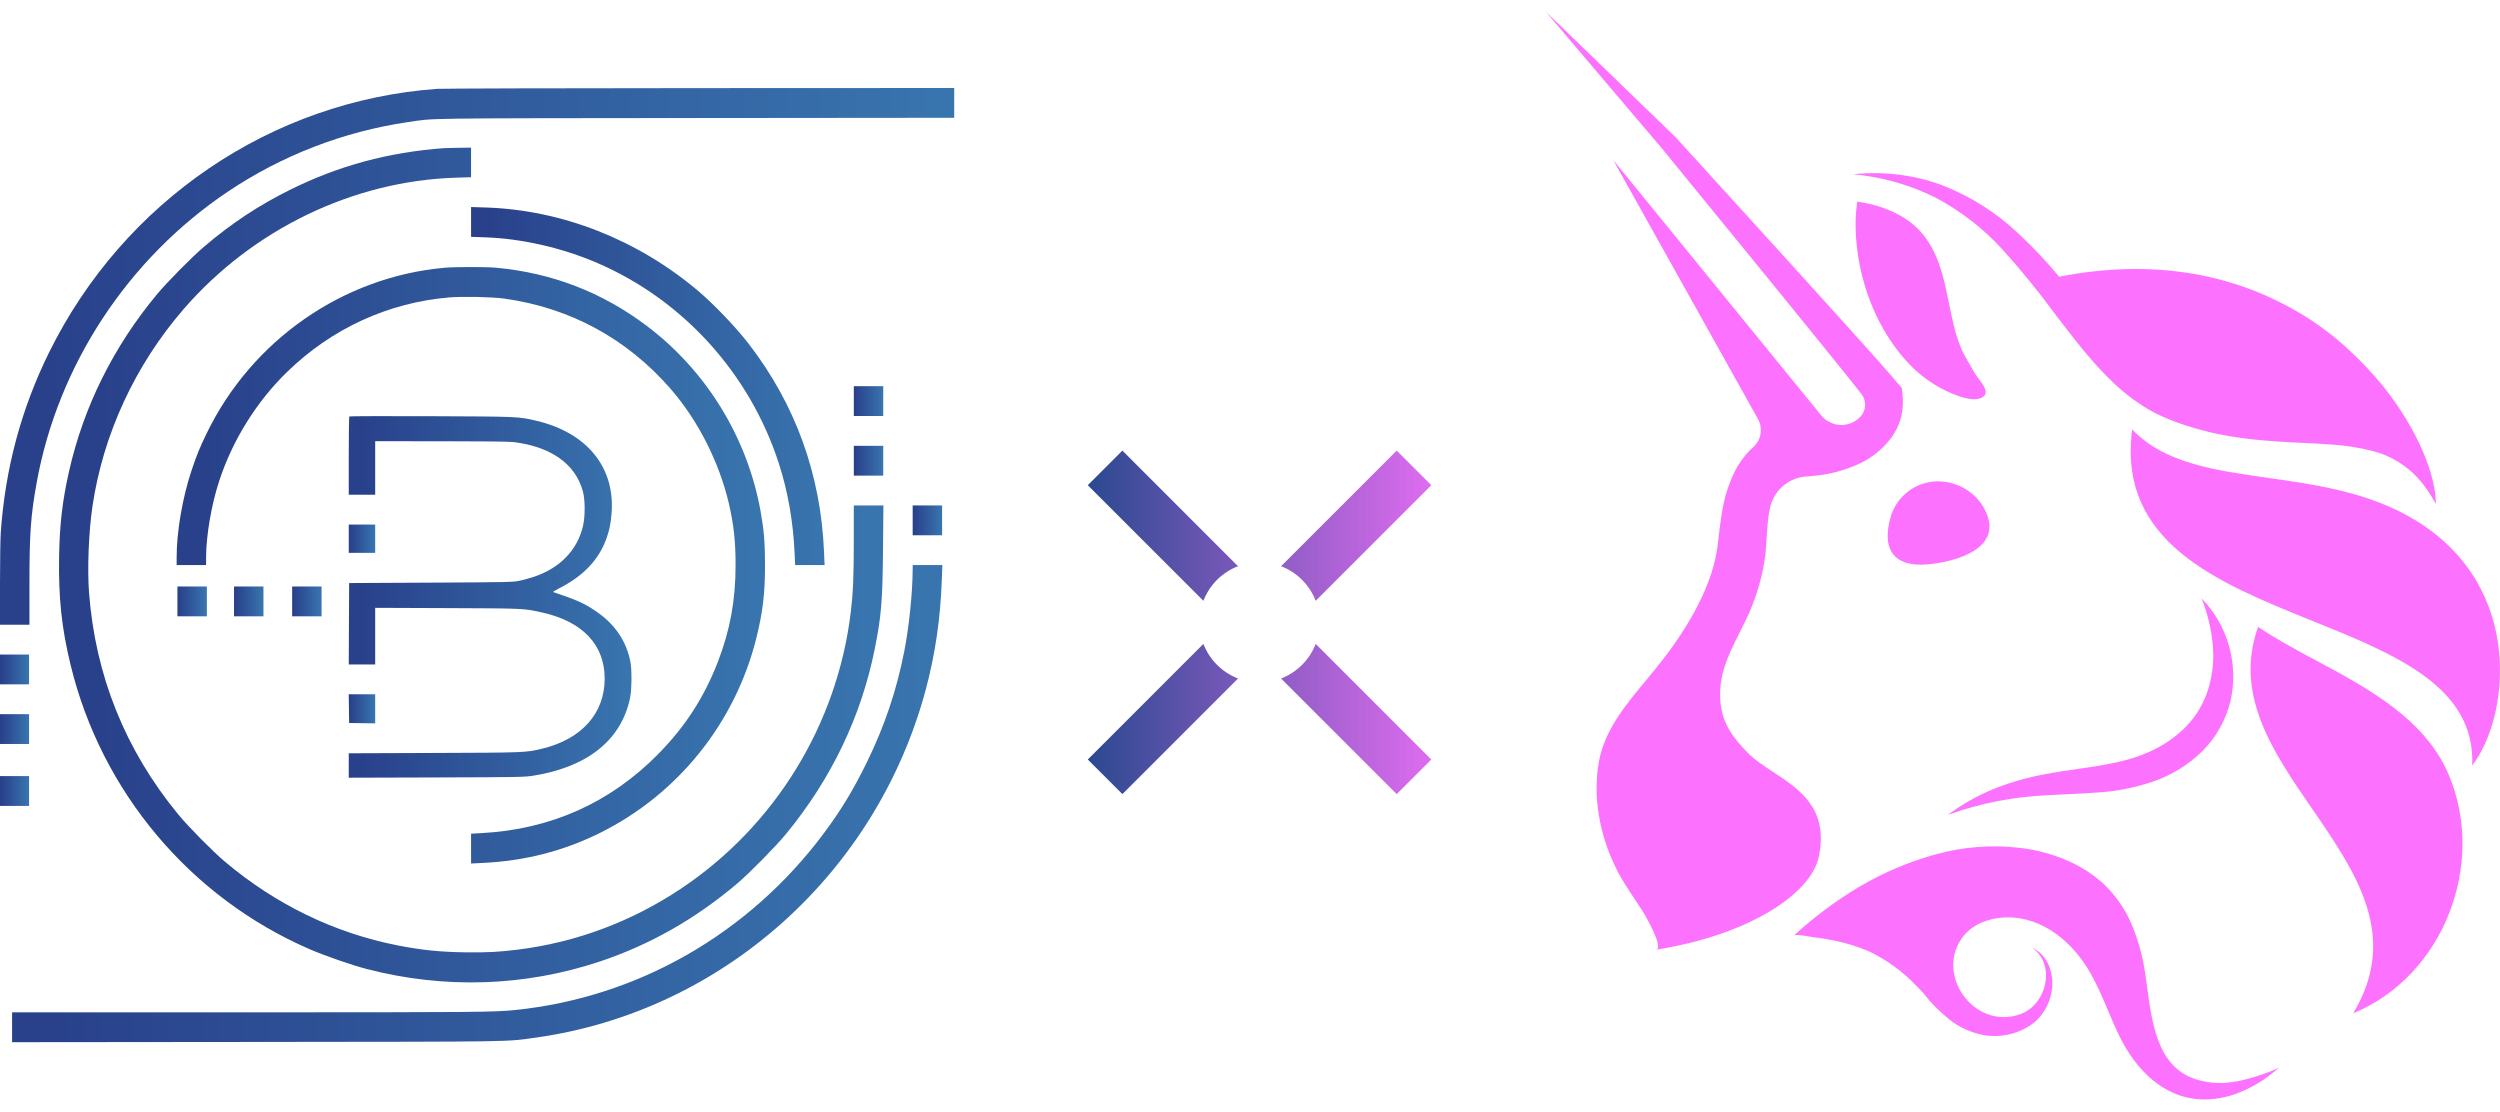
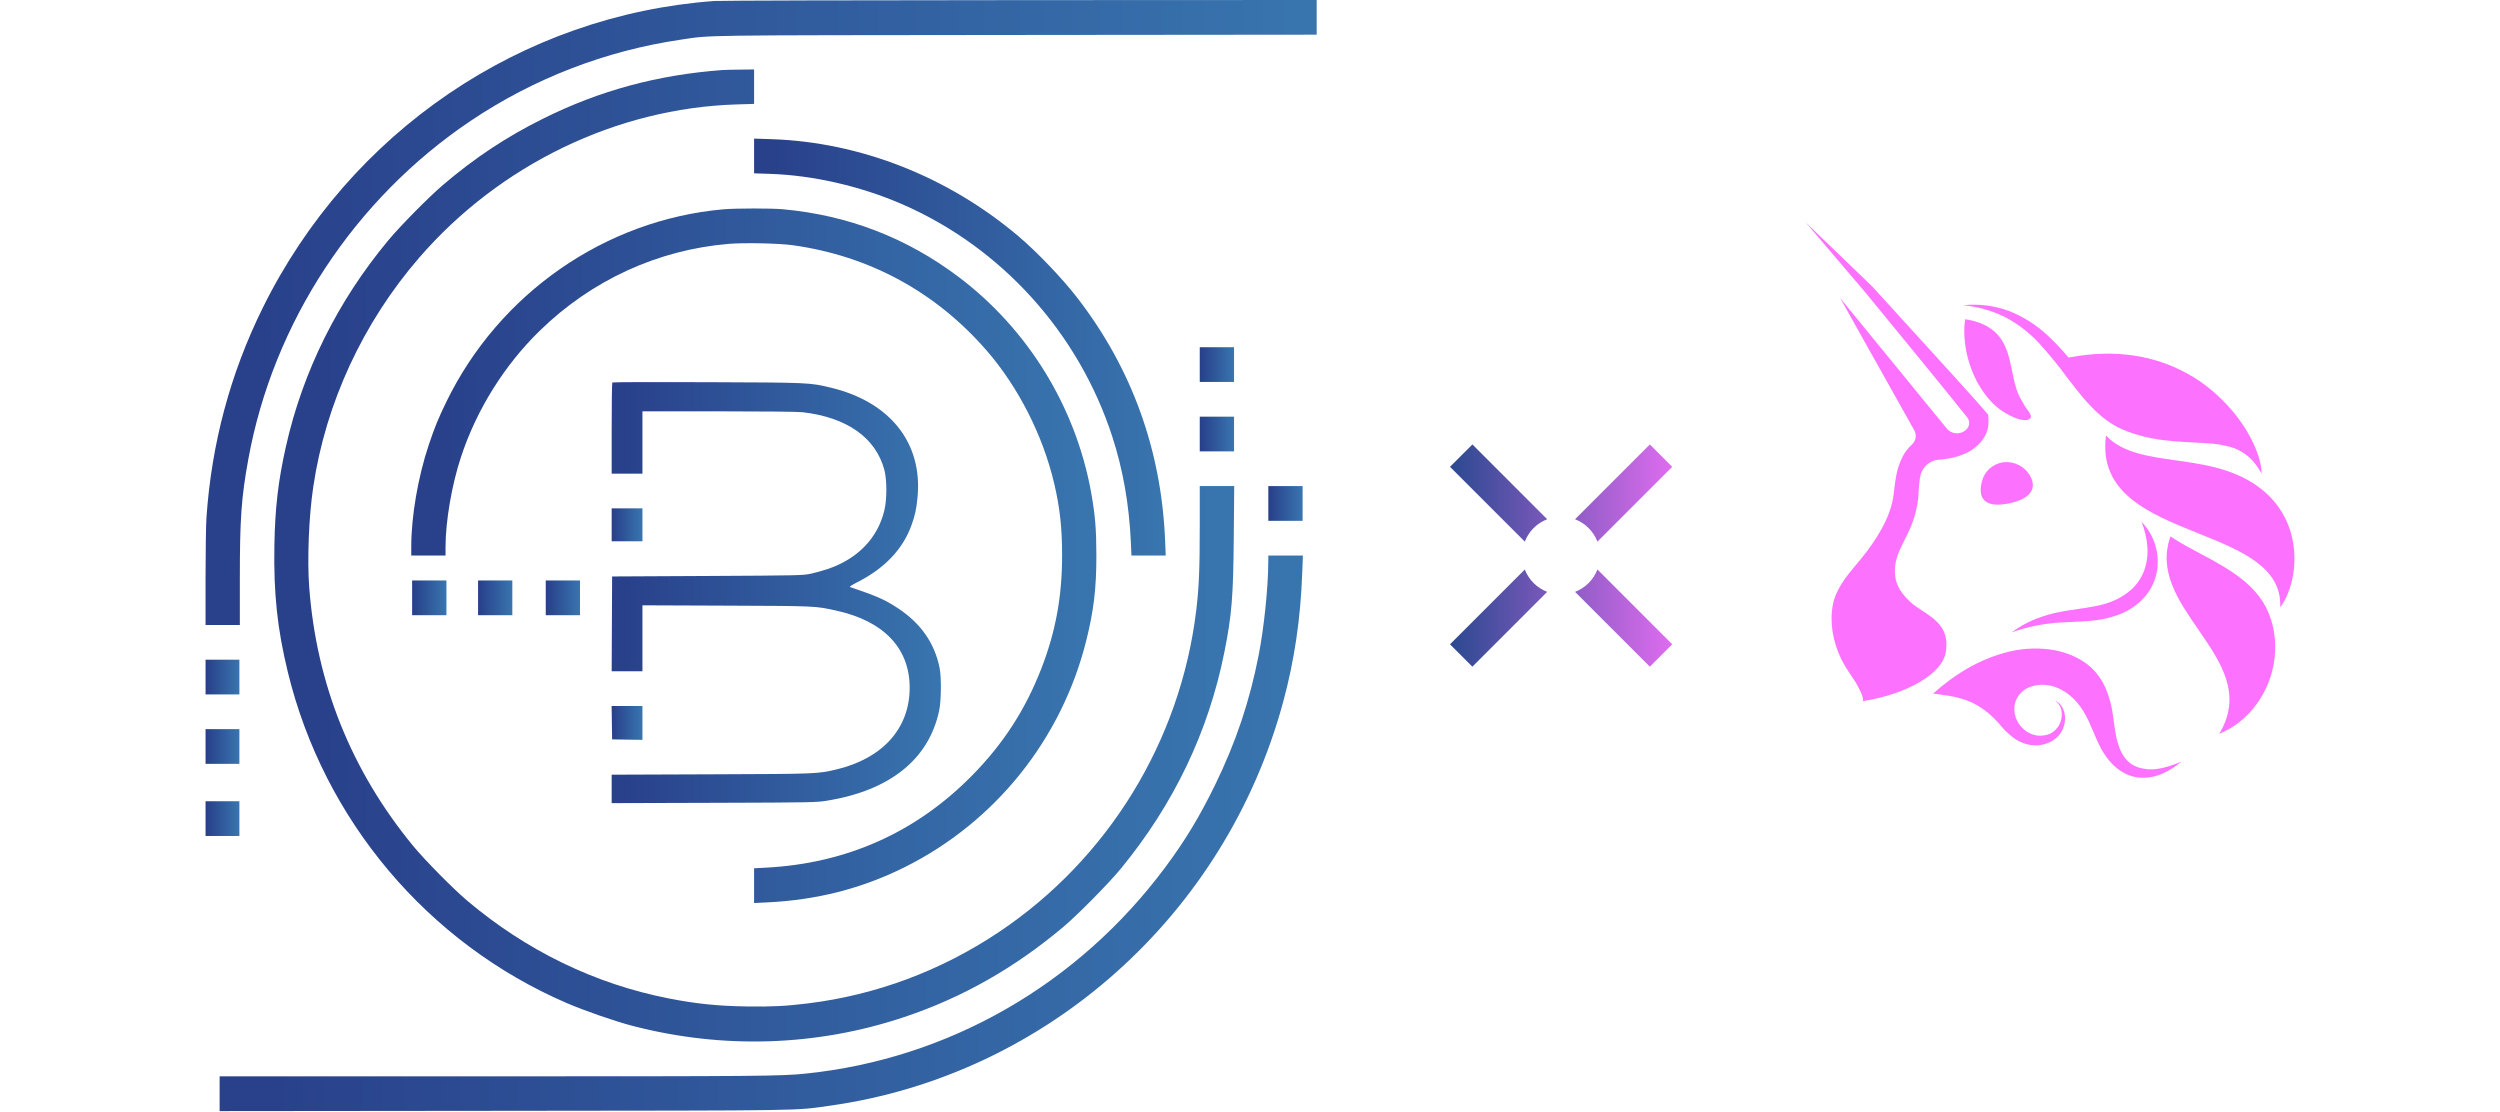
- <svg xmlns="http://www.w3.org/2000/svg" width="90" height="40" viewBox="0 0 131 57" fill="none">
-   <path fill-rule="evenodd" clip-rule="evenodd" d="M99.621 21.24C99.513 21.651 99.325 22.037 99.068 22.376C98.589 22.994 97.956 23.476 97.231 23.774C96.579 24.053 95.888 24.234 95.182 24.31C95.037 24.328 94.886 24.34 94.741 24.351L94.717 24.352C94.27 24.369 93.84 24.528 93.49 24.806C93.14 25.083 92.889 25.465 92.773 25.895C92.72 26.109 92.68 26.326 92.655 26.545C92.614 26.875 92.593 27.213 92.571 27.578C92.554 27.84 92.537 28.117 92.511 28.415C92.359 29.629 92.006 30.81 91.467 31.909C91.356 32.14 91.244 32.364 91.133 32.584C90.542 33.763 90.007 34.829 90.16 36.255C90.28 37.355 90.846 38.091 91.599 38.851C91.956 39.214 92.429 39.525 92.921 39.847C94.297 40.749 95.814 41.744 95.314 44.25C94.905 46.28 91.521 48.411 86.765 49.155C87.226 49.085 86.21 47.36 86.097 47.169L86.09 47.157C85.959 46.953 85.825 46.752 85.691 46.551C85.304 45.971 84.918 45.393 84.617 44.753C83.823 43.081 83.454 41.147 83.78 39.315C84.075 37.657 85.177 36.333 86.237 35.058C86.41 34.85 86.582 34.644 86.749 34.437C88.168 32.684 89.656 30.388 89.986 28.113C90.014 27.915 90.038 27.699 90.065 27.473C90.111 27.067 90.162 26.625 90.242 26.184C90.36 25.424 90.6 24.687 90.951 24.002C91.191 23.552 91.507 23.147 91.885 22.804C92.082 22.622 92.213 22.379 92.255 22.115C92.297 21.851 92.249 21.58 92.118 21.346L84.536 7.779L95.426 21.15C95.55 21.305 95.707 21.431 95.885 21.518C96.064 21.606 96.26 21.654 96.459 21.658C96.658 21.663 96.855 21.623 97.037 21.543C97.219 21.463 97.381 21.343 97.512 21.194C97.65 21.034 97.728 20.831 97.733 20.621C97.739 20.41 97.671 20.204 97.541 20.037C97.034 19.393 96.507 18.741 95.983 18.091C95.771 17.828 95.559 17.566 95.349 17.305L92.608 13.931L87.108 7.193L81 0L87.813 6.59L93.668 13.03L96.589 16.258C96.858 16.558 97.126 16.856 97.394 17.154C98.095 17.932 98.796 18.71 99.496 19.536L99.655 19.729L99.69 20.027C99.737 20.433 99.714 20.843 99.621 21.24ZM127.629 25.775L127.641 25.792C127.639 24.354 126.743 21.98 124.931 19.697L124.888 19.641C124.33 18.955 123.722 18.31 123.068 17.713C122.946 17.595 122.815 17.479 122.681 17.364C121.844 16.637 120.928 16.005 119.952 15.478L119.882 15.443C116.814 13.781 112.821 12.925 107.898 13.889C107.237 13.09 106.525 12.335 105.766 11.627C104.605 10.526 103.237 9.662 101.741 9.084C100.258 8.544 98.671 8.351 97.101 8.521C98.614 8.656 100.088 9.075 101.444 9.755C102.755 10.453 103.935 11.37 104.933 12.466C105.945 13.585 106.896 14.756 107.782 15.975L108.005 16.263C108.872 17.387 109.754 18.531 110.854 19.549C111.46 20.115 112.135 20.603 112.864 21C113.058 21.099 113.254 21.191 113.446 21.272C113.637 21.353 113.818 21.428 114.011 21.498C114.386 21.642 114.773 21.762 115.161 21.872C116.711 22.312 118.299 22.47 119.849 22.555C120.065 22.566 120.28 22.576 120.495 22.587C121.048 22.614 121.598 22.641 122.138 22.68C122.879 22.724 123.614 22.838 124.332 23.023C125.412 23.303 126.362 23.943 127.024 24.835C127.25 25.133 127.452 25.447 127.629 25.775ZM123.09 17.715C123.012 17.643 122.933 17.573 122.854 17.502C122.803 17.456 122.753 17.411 122.703 17.366C122.741 17.401 122.78 17.436 122.819 17.472C122.91 17.556 123.001 17.639 123.09 17.715ZM121.152 31.916C116.166 29.903 110.95 27.797 111.727 21.887C113.392 23.656 116.005 24.027 118.847 24.43C121.426 24.796 124.192 25.189 126.61 26.675C132.316 30.181 131.483 36.991 129.545 39.498C129.719 35.374 125.524 33.68 121.152 31.916ZM101.064 28.958C102.38 28.832 105.185 28.152 103.931 25.955C103.661 25.509 103.27 25.147 102.803 24.911C102.335 24.675 101.811 24.575 101.289 24.623C100.759 24.68 100.26 24.897 99.859 25.245C99.458 25.594 99.174 26.056 99.046 26.57C98.657 28.007 99.07 29.15 101.064 28.958ZM100.686 11.581C99.86 10.632 98.579 10.135 97.323 9.953C97.276 10.265 97.246 10.578 97.234 10.893C97.178 13.482 98.102 16.326 99.891 18.303C100.463 18.942 101.154 19.465 101.924 19.845C102.37 20.061 103.552 20.597 103.99 20.115C104.024 20.071 104.045 20.019 104.051 19.964C104.058 19.909 104.049 19.853 104.027 19.803C103.955 19.596 103.814 19.409 103.675 19.223C103.576 19.091 103.478 18.96 103.405 18.823C103.331 18.685 103.252 18.551 103.172 18.416C103.024 18.164 102.875 17.912 102.761 17.637C102.461 16.919 102.305 16.156 102.149 15.395C102.118 15.243 102.086 15.09 102.054 14.938C101.816 13.764 101.511 12.53 100.686 11.581ZM118.326 32.238C117.045 35.794 119.111 38.797 121.165 41.783C123.462 45.122 125.744 48.44 123.309 52.484C128.04 50.54 130.286 44.669 128.323 40.01C127.086 37.064 124.104 35.466 121.336 33.984C120.263 33.409 119.221 32.85 118.326 32.238ZM104.482 40.726C103.624 41.074 102.816 41.531 102.076 42.085C103.758 41.479 105.522 41.132 107.309 41.058C107.633 41.038 107.959 41.023 108.288 41.008C108.856 40.982 109.434 40.956 110.023 40.907C110.988 40.842 111.941 40.647 112.854 40.329C113.812 39.996 114.683 39.456 115.405 38.748C116.135 38.017 116.647 37.099 116.884 36.096C117.092 35.149 117.063 34.165 116.799 33.232C116.534 32.298 116.042 31.445 115.366 30.745C115.692 31.568 115.893 32.434 115.961 33.316C116.02 34.136 115.908 34.96 115.632 35.736C115.362 36.471 114.921 37.132 114.345 37.664C113.75 38.202 113.061 38.626 112.312 38.917C111.271 39.334 110.094 39.505 108.868 39.683C108.309 39.764 107.739 39.846 107.168 39.955C106.249 40.122 105.349 40.38 104.482 40.726ZM119.345 55.406L119.262 55.472C119.046 55.645 118.825 55.822 118.588 55.98C118.286 56.178 117.969 56.353 117.641 56.504C116.956 56.837 116.204 57.006 115.443 57C113.38 56.961 111.923 55.434 111.07 53.708C110.847 53.256 110.65 52.79 110.453 52.323C110.137 51.577 109.822 50.831 109.397 50.141C108.411 48.539 106.723 47.249 104.746 47.488C103.94 47.588 103.184 47.949 102.736 48.645C101.557 50.463 103.25 53.011 105.407 52.65C105.59 52.622 105.77 52.573 105.942 52.503C106.113 52.431 106.273 52.334 106.417 52.216C106.718 51.966 106.945 51.64 107.074 51.271C107.215 50.887 107.247 50.471 107.165 50.07C107.076 49.651 106.827 49.282 106.471 49.042C106.885 49.235 107.208 49.581 107.372 50.006C107.542 50.444 107.585 50.92 107.498 51.381C107.413 51.861 107.201 52.31 106.882 52.681C106.712 52.871 106.517 53.037 106.3 53.172C106.086 53.306 105.856 53.414 105.616 53.495C105.129 53.66 104.611 53.713 104.1 53.651C103.383 53.549 102.707 53.257 102.143 52.806C102.039 52.724 101.939 52.638 101.842 52.549C101.458 52.22 101.109 51.851 100.802 51.449C100.664 51.297 100.524 51.148 100.377 51.005C99.686 50.284 98.871 49.691 97.97 49.256C97.349 48.985 96.698 48.784 96.032 48.658C95.697 48.589 95.357 48.539 95.018 48.496C94.981 48.493 94.911 48.48 94.823 48.465C94.539 48.416 94.078 48.337 93.997 48.412C95.045 47.452 96.188 46.599 97.408 45.866C98.661 45.127 100.006 44.554 101.408 44.164C102.863 43.757 104.384 43.64 105.884 43.822C106.656 43.915 107.412 44.109 108.132 44.401C108.886 44.701 109.583 45.129 110.19 45.666C110.791 46.229 111.277 46.903 111.62 47.65C111.931 48.349 112.162 49.081 112.31 49.831C112.39 50.234 112.45 50.678 112.512 51.137C112.794 53.228 113.121 55.642 115.542 56.063C115.695 56.093 115.851 56.114 116.007 56.128L116.489 56.14C116.821 56.116 117.151 56.069 117.476 55.999C118.149 55.842 118.805 55.619 119.435 55.334L119.345 55.406ZM100.929 51.589C100.987 51.655 101.046 51.72 101.105 51.785C101.081 51.758 101.057 51.731 101.032 51.704C100.998 51.666 100.964 51.627 100.929 51.589Z" fill="#FC72FF" />
-   <path d="M2.573 17.854C6.49 9.923 14.218 4.673 22.904 4.044C23.154 4.026 29.353 4.009 36.679 4.006L50 4V4.78V5.561L36.462 5.574C21.841 5.589 22.806 5.575 21.381 5.786C18.002 6.283 14.777 7.528 11.946 9.427C6.705 12.943 3.039 18.518 1.923 24.672C1.61 26.395 1.543 27.343 1.543 30.004V32.124H0.771H0L0 29.991C0.001 28.817 0.018 27.605 0.04 27.297C0.271 23.948 1.114 20.809 2.573 17.854Z" fill="url(#paint0_linear_161_38)" />
-   <path d="M15.21 9.329C17.747 8.07 20.343 7.368 23.259 7.152C23.357 7.145 23.718 7.136 24.061 7.132L24.683 7.125V7.9V8.675L23.883 8.7C18.503 8.868 13.249 11.403 9.629 15.578C7.084 18.513 5.402 22.148 4.846 25.913C4.647 27.256 4.571 29.18 4.665 30.434C4.994 34.784 6.56 38.682 9.337 42.061C9.864 42.703 11.153 44.008 11.786 44.541C14.449 46.786 17.529 48.279 20.837 48.928C22.088 49.173 23.054 49.272 24.387 49.291C25.499 49.306 26.127 49.274 27.121 49.151C30.177 48.772 33.086 47.686 35.675 45.96C40.605 42.672 43.872 37.355 44.58 31.468C44.704 30.436 44.739 29.621 44.739 27.687L44.739 25.874H45.514H46.29L46.27 28.148C46.247 30.86 46.181 31.675 45.846 33.35C45.131 36.926 43.579 40.174 41.195 43.081C40.655 43.739 39.254 45.16 38.61 45.703C36.409 47.558 34.05 48.895 31.443 49.767C27.505 51.084 23.296 51.222 19.225 50.167C18.436 49.963 17.044 49.48 16.236 49.131C9.978 46.426 5.316 40.888 3.701 34.239C3.229 32.298 3.061 30.716 3.097 28.563C3.125 26.867 3.267 25.645 3.617 24.091C4.377 20.712 5.944 17.554 8.221 14.817C8.756 14.173 10.045 12.868 10.68 12.326C12.123 11.095 13.546 10.154 15.21 9.329Z" fill="url(#paint1_linear_161_38)" />
-   <path d="M24.684 11.8V11.018V10.237L25.445 10.261C29.446 10.389 33.411 11.946 36.59 14.639C37.417 15.339 38.56 16.536 39.228 17.401C41.683 20.578 43.013 24.258 43.18 28.328L43.208 28.999H42.437H41.665L41.638 28.388C41.563 26.715 41.283 25.123 40.804 23.651C39.279 18.956 35.795 15.112 31.309 13.173C29.457 12.373 27.337 11.888 25.405 11.824L24.684 11.8Z" fill="url(#paint2_linear_161_38)" />
-   <path d="M10.838 22.078C13.213 17.202 17.978 13.891 23.299 13.419C23.853 13.37 25.465 13.369 25.989 13.417C28.92 13.687 31.55 14.7 33.887 16.462C37.006 18.813 39.154 22.304 39.85 26.155C40.032 27.162 40.086 27.813 40.087 28.999C40.087 30.473 39.971 31.46 39.637 32.805C38.531 37.263 35.529 41.006 31.428 43.039C29.513 43.988 27.489 44.504 25.267 44.608L24.684 44.636V43.854V43.073L25.208 43.045C28.838 42.856 31.958 41.466 34.475 38.916C35.891 37.483 36.891 35.941 37.613 34.078C38.255 32.421 38.543 30.854 38.545 28.999C38.546 27.768 38.447 26.862 38.193 25.774C37.685 23.606 36.581 21.427 35.157 19.785C32.866 17.142 29.876 15.515 26.424 15.035C25.793 14.947 24.23 14.915 23.527 14.975C20.336 15.247 17.373 16.61 15.045 18.877C13.446 20.433 12.195 22.437 11.492 24.572C11.08 25.821 10.8 27.456 10.799 28.609L10.799 28.999H10.028H9.256L9.257 28.569C9.258 27.23 9.565 25.452 10.041 24.03C10.306 23.237 10.478 22.816 10.838 22.078Z" fill="url(#paint3_linear_161_38)" />
-   <path d="M44.739 21.187V20.406V19.625H45.51H46.282V20.406V21.187H45.51H44.739Z" fill="url(#paint4_linear_161_38)" />
-   <path d="M18.275 23.277C18.275 22.157 18.288 21.227 18.305 21.211C18.321 21.195 20.247 21.189 22.587 21.198C27.196 21.216 27.181 21.215 28.141 21.446C30.801 22.085 32.264 23.926 32.041 26.353C31.991 26.899 31.93 27.183 31.767 27.635C31.378 28.717 30.553 29.582 29.323 30.202C29.097 30.316 28.961 30.405 28.995 30.416C30.202 30.82 30.579 30.987 31.167 31.377C32.197 32.06 32.812 32.947 33.034 34.068C33.116 34.482 33.105 35.539 33.014 35.971C32.552 38.159 30.814 39.562 27.987 40.028C27.488 40.11 27.334 40.113 22.874 40.127L18.275 40.141V39.501V38.861L22.755 38.844C27.544 38.827 27.553 38.826 28.407 38.62C30.479 38.121 31.685 36.77 31.685 34.948C31.685 33.173 30.524 31.95 28.39 31.479C27.434 31.267 27.495 31.27 23.448 31.254L19.66 31.239V32.723V34.208H18.967H18.275L18.285 32.074L18.295 29.941L22.587 29.919C26.761 29.897 26.89 29.894 27.259 29.812C27.468 29.765 27.801 29.672 28 29.605C29.343 29.149 30.245 28.217 30.544 26.976C30.666 26.472 30.666 25.595 30.545 25.142C30.158 23.698 28.86 22.781 26.878 22.551C26.662 22.526 25.179 22.51 23.091 22.51L19.66 22.509V23.912V25.314H18.968H18.275V23.277Z" fill="url(#paint5_linear_161_38)" />
-   <path d="M44.739 24.312V23.531V22.75H45.51H46.282V23.531V24.312H45.51H44.739Z" fill="url(#paint6_linear_161_38)" />
-   <path d="M47.824 27.437V26.655V25.874H48.596H49.367V26.655V27.437H48.596H47.824Z" fill="url(#paint7_linear_161_38)" />
-   <path d="M18.275 28.358V27.617V26.876H18.968H19.66V27.617V28.358H18.968H18.275Z" fill="url(#paint8_linear_161_38)" />
-   <path d="M47.388 33.496C47.63 32.261 47.817 30.453 47.823 29.289L47.825 28.999H48.602H49.38L49.352 29.75C49.277 31.833 49.003 33.693 48.496 35.574C45.9 45.189 37.83 52.385 28.105 53.755C26.46 53.986 27.34 53.973 13.42 53.987L0.633 54V53.218V52.436L12.965 52.435C24.903 52.435 25.899 52.427 26.998 52.313C33.431 51.652 39.259 48.308 43.192 43.021C44.083 41.823 44.73 40.753 45.432 39.315C46.363 37.406 46.982 35.565 47.388 33.496Z" fill="url(#paint9_linear_161_38)" />
-   <path d="M9.296 31.684V30.902V30.121H10.067H10.839V30.902V31.684H10.067H9.296Z" fill="url(#paint10_linear_161_38)" />
-   <path d="M12.263 31.684V30.902V30.121H13.034H13.805V30.902V31.684H13.034H12.263Z" fill="url(#paint11_linear_161_38)" />
-   <path d="M15.309 31.684V30.902V30.121H16.08H16.851V30.902V31.684H16.08H15.309Z" fill="url(#paint12_linear_161_38)" />
-   <path d="M0 35.249V34.468V33.687H0.762H1.523V34.468V35.249H0.762H0Z" fill="url(#paint13_linear_161_38)" />
-   <path d="M18.295 37.273L18.284 36.521L18.273 35.77H18.966H19.66V36.532V37.294L18.977 37.283L18.295 37.273Z" fill="url(#paint14_linear_161_38)" />
-   <path d="M0 38.373V37.592V36.811H0.762H1.523V37.592V38.373H0.762H0Z" fill="url(#paint15_linear_161_38)" />
-   <path d="M0 41.619V40.838V40.056H0.762H1.523V40.838V41.619H0.762H0Z" fill="url(#paint16_linear_161_38)" />
-   <path fill-rule="evenodd" clip-rule="evenodd" d="M73.187 23L75 24.813L68.942 30.871C68.622 30.04 67.96 29.378 67.129 29.058L73.187 23ZM64.871 29.058L58.813 23L57 24.813L63.058 30.871C63.378 30.04 64.04 29.378 64.871 29.058ZM63.058 33.129L57 39.187L58.813 41L64.871 34.942C64.04 34.622 63.378 33.961 63.058 33.129ZM67.129 34.942L73.187 41L75 39.187L68.942 33.129C68.622 33.961 67.96 34.622 67.129 34.942Z" fill="url(#paint17_linear_161_38)" />
+ <svg xmlns="http://www.w3.org/2000/svg" width="90" height="40" viewBox="0 0 94 50" fill="none">
+   <path fill-rule="evenodd" clip-rule="evenodd" d="M80.193 19.316C80.146 19.496 80.063 19.665 79.95 19.814C79.739 20.085 79.46 20.297 79.141 20.427C78.855 20.55 78.551 20.629 78.24 20.662C78.176 20.67 78.11 20.675 78.046 20.68L78.035 20.681C77.839 20.688 77.65 20.758 77.496 20.88C77.342 21.002 77.231 21.169 77.18 21.357C77.157 21.451 77.139 21.546 77.128 21.642C77.11 21.787 77.101 21.935 77.091 22.096C77.084 22.211 77.076 22.332 77.065 22.463C76.998 22.995 76.843 23.513 76.605 23.995C76.557 24.097 76.507 24.195 76.459 24.291C76.198 24.808 75.963 25.276 76.031 25.901C76.083 26.384 76.332 26.707 76.663 27.04C76.82 27.199 77.029 27.335 77.245 27.477C77.851 27.872 78.518 28.309 78.298 29.408C78.118 30.298 76.629 31.233 74.536 31.559C74.739 31.529 74.292 30.772 74.243 30.688L74.24 30.683C74.182 30.593 74.123 30.505 74.064 30.417C73.894 30.163 73.724 29.909 73.592 29.628C73.242 28.895 73.08 28.047 73.223 27.244C73.353 26.516 73.838 25.936 74.304 25.376C74.38 25.285 74.456 25.195 74.53 25.104C75.154 24.335 75.809 23.328 75.954 22.33C75.966 22.243 75.977 22.149 75.988 22.049C76.009 21.871 76.031 21.677 76.066 21.484C76.118 21.151 76.224 20.828 76.379 20.527C76.484 20.33 76.623 20.152 76.79 20.002C76.876 19.922 76.933 19.816 76.952 19.7C76.971 19.584 76.949 19.465 76.892 19.362L73.556 13.412L78.348 19.276C78.402 19.344 78.471 19.399 78.55 19.438C78.628 19.476 78.714 19.497 78.802 19.499C78.889 19.501 78.976 19.484 79.056 19.449C79.136 19.413 79.208 19.361 79.265 19.296C79.326 19.226 79.36 19.137 79.363 19.044C79.365 18.952 79.335 18.861 79.278 18.788C79.055 18.506 78.823 18.22 78.593 17.935C78.499 17.82 78.406 17.704 78.314 17.59L77.108 16.11L74.687 13.155L72 10L74.998 12.89L77.574 15.715L78.859 17.131C78.977 17.262 79.095 17.393 79.213 17.524C79.522 17.865 79.83 18.206 80.138 18.568L80.208 18.653L80.224 18.784C80.245 18.962 80.234 19.142 80.193 19.316ZM92.517 21.305L92.522 21.312C92.521 20.681 92.127 19.64 91.33 18.639L91.311 18.614C91.065 18.313 90.798 18.031 90.51 17.769C90.456 17.717 90.398 17.666 90.34 17.616C89.971 17.297 89.569 17.02 89.139 16.788L89.108 16.773C87.758 16.044 86.001 15.669 83.835 16.092C83.544 15.741 83.231 15.41 82.897 15.1C82.386 14.617 81.784 14.238 81.126 13.984C80.474 13.747 79.775 13.663 79.084 13.737C79.75 13.797 80.399 13.98 80.996 14.278C81.572 14.585 82.091 14.987 82.531 15.468C82.976 15.958 83.394 16.472 83.784 17.007L83.882 17.133C84.263 17.626 84.652 18.128 85.136 18.574C85.402 18.822 85.699 19.036 86.02 19.211C86.105 19.254 86.192 19.294 86.276 19.33C86.36 19.366 86.44 19.398 86.525 19.429C86.69 19.492 86.86 19.545 87.031 19.593C87.713 19.786 88.411 19.855 89.094 19.892C89.189 19.897 89.283 19.902 89.378 19.907C89.621 19.918 89.863 19.93 90.101 19.947C90.427 19.966 90.75 20.017 91.066 20.098C91.541 20.221 91.959 20.501 92.251 20.893C92.35 21.023 92.439 21.161 92.517 21.305ZM90.52 17.77C90.486 17.738 90.451 17.707 90.416 17.676C90.394 17.656 90.371 17.636 90.349 17.617C90.366 17.632 90.383 17.648 90.4 17.663C90.44 17.7 90.48 17.736 90.52 17.77ZM89.667 23.998C87.473 23.115 85.178 22.192 85.52 19.6C86.252 20.375 87.402 20.538 88.653 20.715C89.787 20.875 91.005 21.048 92.069 21.7C94.579 23.237 94.212 26.224 93.36 27.324C93.436 25.515 91.591 24.772 89.667 23.998ZM80.828 22.701C81.407 22.646 82.641 22.347 82.09 21.384C81.971 21.188 81.799 21.029 81.593 20.926C81.388 20.822 81.157 20.779 80.927 20.799C80.694 20.824 80.475 20.92 80.298 21.072C80.121 21.225 79.997 21.428 79.94 21.654C79.769 22.284 79.951 22.785 80.828 22.701ZM80.662 15.079C80.299 14.663 79.735 14.445 79.182 14.366C79.161 14.502 79.148 14.639 79.143 14.777C79.118 15.913 79.525 17.161 80.312 18.027C80.564 18.308 80.868 18.537 81.207 18.704C81.403 18.799 81.923 19.034 82.116 18.822C82.13 18.803 82.14 18.78 82.142 18.756C82.145 18.732 82.142 18.708 82.132 18.686C82.1 18.595 82.038 18.513 81.977 18.431C81.934 18.373 81.89 18.316 81.858 18.256C81.826 18.195 81.791 18.136 81.756 18.077C81.69 17.966 81.625 17.856 81.575 17.736C81.443 17.421 81.374 17.086 81.305 16.752C81.292 16.685 81.278 16.618 81.264 16.552C81.159 16.037 81.025 15.495 80.662 15.079ZM88.423 24.139C87.86 25.699 88.769 27.016 89.672 28.326C90.683 29.791 91.687 31.246 90.616 33.019C92.698 32.167 93.686 29.592 92.822 27.548C92.278 26.256 90.966 25.555 89.748 24.905C89.275 24.653 88.817 24.408 88.423 24.139ZM82.332 27.862C81.955 28.015 81.599 28.215 81.273 28.459C82.013 28.192 82.79 28.04 83.576 28.008C83.719 27.999 83.862 27.993 84.007 27.986C84.257 27.975 84.511 27.963 84.77 27.942C85.195 27.913 85.614 27.828 86.016 27.688C86.437 27.542 86.82 27.305 87.138 26.995C87.459 26.674 87.685 26.271 87.789 25.832C87.881 25.416 87.868 24.985 87.751 24.575C87.635 24.166 87.418 23.791 87.121 23.485C87.265 23.846 87.353 24.226 87.383 24.612C87.409 24.972 87.36 25.333 87.238 25.674C87.119 25.996 86.925 26.286 86.672 26.519C86.41 26.755 86.107 26.941 85.777 27.069C85.319 27.252 84.801 27.327 84.262 27.405C84.016 27.44 83.765 27.477 83.514 27.524C83.109 27.597 82.713 27.711 82.332 27.862ZM88.872 34.301L88.835 34.33C88.74 34.406 88.643 34.483 88.539 34.553C88.406 34.639 88.266 34.716 88.122 34.783C87.821 34.928 87.49 35.003 87.155 35C86.247 34.983 85.606 34.313 85.231 33.556C85.132 33.358 85.046 33.153 84.959 32.949C84.82 32.621 84.682 32.294 84.495 31.992C84.061 31.289 83.318 30.723 82.448 30.828C82.093 30.872 81.761 31.03 81.564 31.335C81.045 32.133 81.79 33.25 82.739 33.092C82.82 33.08 82.899 33.058 82.974 33.028C83.05 32.996 83.12 32.953 83.183 32.902C83.316 32.792 83.416 32.649 83.472 32.487C83.535 32.319 83.549 32.136 83.513 31.96C83.474 31.777 83.364 31.615 83.207 31.51C83.39 31.594 83.532 31.746 83.604 31.933C83.678 32.125 83.698 32.333 83.659 32.536C83.622 32.746 83.528 32.943 83.388 33.106C83.313 33.189 83.227 33.262 83.132 33.321C83.038 33.38 82.937 33.427 82.831 33.462C82.617 33.535 82.389 33.559 82.164 33.531C81.849 33.486 81.551 33.358 81.303 33.16C81.257 33.125 81.213 33.087 81.17 33.048C81.001 32.903 80.848 32.742 80.713 32.565C80.652 32.499 80.59 32.434 80.526 32.371C80.222 32.054 79.863 31.794 79.467 31.604C79.193 31.485 78.907 31.397 78.614 31.341C78.466 31.311 78.317 31.289 78.168 31.27C78.152 31.269 78.121 31.263 78.082 31.257C77.957 31.235 77.754 31.2 77.719 31.233C78.18 30.812 78.683 30.438 79.219 30.117C79.771 29.793 80.362 29.541 80.98 29.37C81.62 29.192 82.289 29.14 82.949 29.22C83.288 29.261 83.621 29.346 83.938 29.474C84.27 29.606 84.576 29.793 84.844 30.029C85.108 30.276 85.322 30.572 85.473 30.899C85.609 31.206 85.711 31.527 85.777 31.856C85.812 32.033 85.838 32.227 85.865 32.428C85.99 33.346 86.133 34.404 87.198 34.589C87.266 34.602 87.334 34.612 87.403 34.618L87.615 34.623C87.761 34.612 87.906 34.592 88.049 34.561C88.346 34.492 88.634 34.394 88.912 34.269L88.872 34.301ZM80.769 32.627C80.794 32.656 80.82 32.684 80.846 32.713C80.835 32.701 80.825 32.689 80.814 32.677C80.799 32.66 80.784 32.644 80.769 32.627Z" fill="#FC72FF" />
+   <path d="M2.573 13.854C6.49 5.923 14.218 0.673 22.904 0.044C23.154 0.026 29.353 0.009 36.679 0.006L50 0V0.78V1.561L36.462 1.574C21.841 1.589 22.806 1.575 21.381 1.786C18.002 2.283 14.777 3.528 11.946 5.427C6.705 8.943 3.039 14.518 1.923 20.672C1.61 22.395 1.543 23.343 1.543 26.004V28.124H0.771H0L0 25.991C0.001 24.817 0.018 23.605 0.04 23.297C0.271 19.948 1.114 16.809 2.573 13.854Z" fill="url(#paint0_linear_293_1734)" />
+   <path d="M15.21 5.329C17.747 4.07 20.343 3.368 23.26 3.152C23.357 3.145 23.718 3.135 24.061 3.132L24.684 3.125V3.9V4.675L23.883 4.7C18.503 4.867 13.249 7.403 9.629 11.578C7.084 14.513 5.402 18.148 4.846 21.913C4.647 23.256 4.571 25.18 4.665 26.433C4.994 30.784 6.56 34.682 9.337 38.061C9.864 38.703 11.153 40.008 11.786 40.541C14.449 42.786 17.529 44.279 20.837 44.928C22.088 45.173 23.054 45.272 24.387 45.291C25.499 45.306 26.127 45.274 27.121 45.151C30.177 44.772 33.086 43.686 35.675 41.96C40.605 38.672 43.872 33.355 44.58 27.468C44.704 26.436 44.739 25.621 44.739 23.687L44.739 21.874H45.515H46.29L46.27 24.148C46.247 26.86 46.181 27.675 45.846 29.35C45.131 32.926 43.579 36.174 41.195 39.081C40.655 39.739 39.255 41.16 38.61 41.703C36.409 43.558 34.05 44.895 31.443 45.767C27.505 47.084 23.296 47.222 19.225 46.167C18.436 45.963 17.044 45.48 16.236 45.131C9.978 42.426 5.317 36.888 3.701 30.239C3.229 28.298 3.061 26.716 3.097 24.563C3.125 22.867 3.267 21.645 3.617 20.091C4.377 16.712 5.944 13.554 8.221 10.817C8.756 10.173 10.045 8.868 10.68 8.326C12.123 7.095 13.546 6.154 15.21 5.329Z" fill="url(#paint1_linear_293_1734)" />
+   <path d="M24.684 7.8V7.018V6.237L25.445 6.262C29.446 6.389 33.411 7.946 36.59 10.639C37.417 11.339 38.56 12.536 39.228 13.401C41.683 16.578 43.013 20.258 43.18 24.328L43.208 24.999H42.437H41.665L41.638 24.388C41.563 22.715 41.283 21.123 40.804 19.651C39.279 14.957 35.795 11.112 31.309 9.173C29.457 8.373 27.337 7.888 25.405 7.824L24.684 7.8Z" fill="url(#paint2_linear_293_1734)" />
+   <path d="M10.838 18.078C13.213 13.202 17.978 9.891 23.299 9.419C23.853 9.37 25.465 9.369 25.989 9.417C28.92 9.687 31.55 10.7 33.887 12.462C37.006 14.813 39.154 18.304 39.85 22.155C40.032 23.162 40.086 23.813 40.087 24.999C40.087 26.473 39.971 27.46 39.637 28.805C38.531 33.263 35.529 37.006 31.428 39.039C29.513 39.988 27.489 40.504 25.267 40.608L24.684 40.636V39.854V39.073L25.208 39.045C28.838 38.856 31.958 37.466 34.475 34.916C35.891 33.483 36.891 31.941 37.613 30.078C38.255 28.421 38.543 26.854 38.545 24.999C38.546 23.768 38.447 22.862 38.193 21.774C37.686 19.606 36.581 17.427 35.158 15.785C32.866 13.142 29.876 11.515 26.424 11.035C25.793 10.947 24.23 10.915 23.527 10.975C20.336 11.247 17.373 12.61 15.045 14.877C13.446 16.433 12.195 18.437 11.492 20.572C11.08 21.821 10.8 23.456 10.799 24.609L10.799 24.999H10.028H9.256L9.257 24.569C9.258 23.23 9.565 21.452 10.041 20.03C10.306 19.237 10.478 18.816 10.838 18.078Z" fill="url(#paint3_linear_293_1734)" />
+   <path d="M44.739 17.187V16.406V15.625H45.51H46.282V16.406V17.187H45.51H44.739Z" fill="url(#paint4_linear_293_1734)" />
+   <path d="M18.275 19.277C18.275 18.157 18.288 17.227 18.305 17.211C18.32 17.195 20.247 17.189 22.587 17.198C27.196 17.216 27.181 17.215 28.141 17.446C30.801 18.085 32.264 19.926 32.041 22.353C31.991 22.899 31.93 23.183 31.767 23.635C31.378 24.717 30.553 25.582 29.322 26.202C29.097 26.316 28.961 26.405 28.995 26.416C30.202 26.82 30.579 26.987 31.167 27.377C32.197 28.06 32.812 28.948 33.034 30.067C33.116 30.482 33.105 31.539 33.014 31.971C32.552 34.159 30.814 35.562 27.987 36.028C27.488 36.11 27.334 36.113 22.874 36.127L18.275 36.141V35.501V34.861L22.755 34.844C27.544 34.827 27.553 34.826 28.407 34.62C30.479 34.121 31.685 32.77 31.685 30.948C31.685 29.173 30.524 27.95 28.39 27.479C27.434 27.267 27.495 27.27 23.447 27.254L19.66 27.239V28.723V30.208H18.967H18.275L18.285 28.074L18.295 25.941L22.587 25.919C26.761 25.897 26.89 25.894 27.259 25.812C27.468 25.765 27.801 25.672 27.999 25.605C29.343 25.149 30.245 24.217 30.544 22.976C30.666 22.472 30.666 21.595 30.545 21.142C30.158 19.698 28.86 18.781 26.877 18.551C26.662 18.526 25.179 18.51 23.091 18.51L19.66 18.509V19.912V21.314H18.968H18.275V19.277Z" fill="url(#paint5_linear_293_1734)" />
+   <path d="M44.739 20.312V19.531V18.75H45.51H46.282V19.531V20.312H45.51H44.739Z" fill="url(#paint6_linear_293_1734)" />
+   <path d="M47.824 23.437V22.655V21.874H48.596H49.367V22.655V23.437H48.596H47.824Z" fill="url(#paint7_linear_293_1734)" />
+   <path d="M18.275 24.358V23.617V22.876H18.968H19.66V23.617V24.358H18.968H18.275Z" fill="url(#paint8_linear_293_1734)" />
+   <path d="M47.387 29.496C47.63 28.261 47.817 26.453 47.823 25.289L47.825 24.999H48.602H49.38L49.352 25.75C49.277 27.833 49.003 29.693 48.496 31.574C45.9 41.189 37.83 48.385 28.105 49.755C26.46 49.986 27.34 49.973 13.42 49.987L0.633 50V49.218V48.436L12.965 48.435C24.903 48.435 25.899 48.427 26.998 48.313C33.431 47.652 39.259 44.308 43.192 39.021C44.083 37.823 44.73 36.753 45.432 35.315C46.363 33.406 46.982 31.565 47.387 29.496Z" fill="url(#paint9_linear_293_1734)" />
+   <path d="M9.296 27.684V26.902V26.121H10.067H10.839V26.902V27.684H10.067H9.296Z" fill="url(#paint10_linear_293_1734)" />
+   <path d="M12.263 27.684V26.902V26.121H13.034H13.805V26.902V27.684H13.034H12.263Z" fill="url(#paint11_linear_293_1734)" />
+   <path d="M15.309 27.684V26.902V26.121H16.08H16.851V26.902V27.684H16.08H15.309Z" fill="url(#paint12_linear_293_1734)" />
+   <path d="M0 31.249V30.468V29.686H0.762H1.523V30.468V31.249H0.762H0Z" fill="url(#paint13_linear_293_1734)" />
+   <path d="M18.295 33.272L18.284 32.521L18.273 31.77H18.966H19.66V32.532V33.294L18.977 33.283L18.295 33.272Z" fill="url(#paint14_linear_293_1734)" />
+   <path d="M0 34.373V33.592V32.811H0.762H1.523V33.592V34.373H0.762H0Z" fill="url(#paint15_linear_293_1734)" />
+   <path d="M0 37.619V36.838V36.056H0.762H1.523V36.838V37.619H0.762H0Z" fill="url(#paint16_linear_293_1734)" />
+   <path fill-rule="evenodd" clip-rule="evenodd" d="M64.993 20L66 21.007L62.634 24.373C62.457 23.911 62.089 23.543 61.627 23.366L64.993 20ZM60.373 23.366L57.007 20L56 21.007L59.366 24.373C59.543 23.911 59.911 23.543 60.373 23.366ZM59.366 25.627L56 28.993L57.007 30L60.373 26.634C59.911 26.457 59.543 26.089 59.366 25.627ZM61.627 26.634L64.993 30L66 28.993L62.634 25.627C62.457 26.089 62.089 26.457 61.627 26.634Z" fill="url(#paint17_linear_293_1734)" />
  <defs>
-     <linearGradient id="paint0_linear_161_38" x1="2.473" y1="18.924" x2="48.967" y2="18.924" gradientUnits="userSpaceOnUse">
+     <linearGradient id="paint0_linear_293_1734" x1="2.473" y1="14.924" x2="48.967" y2="14.924" gradientUnits="userSpaceOnUse">
      <stop stop-color="#29418B" />
      <stop offset="1" stop-color="#3874AE" />
    </linearGradient>
-     <linearGradient id="paint1_linear_161_38" x1="5.229" y1="30.338" x2="45.398" y2="30.338" gradientUnits="userSpaceOnUse">
+     <linearGradient id="paint1_linear_293_1734" x1="5.229" y1="26.337" x2="45.398" y2="26.337" gradientUnits="userSpaceOnUse">
      <stop stop-color="#29418B" />
      <stop offset="1" stop-color="#3874AE" />
    </linearGradient>
-     <linearGradient id="paint2_linear_161_38" x1="25.6" y1="20.193" x2="42.825" y2="20.193" gradientUnits="userSpaceOnUse">
+     <linearGradient id="paint2_linear_293_1734" x1="25.6" y1="16.193" x2="42.825" y2="16.193" gradientUnits="userSpaceOnUse">
      <stop stop-color="#29418B" />
      <stop offset="1" stop-color="#3874AE" />
    </linearGradient>
-     <linearGradient id="paint3_linear_161_38" x1="10.781" y1="29.967" x2="39.45" y2="29.967" gradientUnits="userSpaceOnUse">
+     <linearGradient id="paint3_linear_293_1734" x1="10.781" y1="25.967" x2="39.45" y2="25.967" gradientUnits="userSpaceOnUse">
      <stop stop-color="#29418B" />
      <stop offset="1" stop-color="#3874AE" />
    </linearGradient>
-     <linearGradient id="paint4_linear_161_38" x1="44.815" y1="20.454" x2="46.25" y2="20.454" gradientUnits="userSpaceOnUse">
+     <linearGradient id="paint4_linear_293_1734" x1="44.815" y1="16.454" x2="46.25" y2="16.454" gradientUnits="userSpaceOnUse">
      <stop stop-color="#29418B" />
      <stop offset="1" stop-color="#3874AE" />
    </linearGradient>
-     <linearGradient id="paint5_linear_161_38" x1="19.007" y1="31.248" x2="32.783" y2="31.248" gradientUnits="userSpaceOnUse">
+     <linearGradient id="paint5_linear_293_1734" x1="19.007" y1="27.248" x2="32.783" y2="27.248" gradientUnits="userSpaceOnUse">
      <stop stop-color="#29418B" />
      <stop offset="1" stop-color="#3874AE" />
    </linearGradient>
-     <linearGradient id="paint6_linear_161_38" x1="44.815" y1="23.579" x2="46.25" y2="23.579" gradientUnits="userSpaceOnUse">
+     <linearGradient id="paint6_linear_293_1734" x1="44.815" y1="19.579" x2="46.25" y2="19.579" gradientUnits="userSpaceOnUse">
      <stop stop-color="#29418B" />
      <stop offset="1" stop-color="#3874AE" />
    </linearGradient>
-     <linearGradient id="paint7_linear_161_38" x1="47.901" y1="26.703" x2="49.335" y2="26.703" gradientUnits="userSpaceOnUse">
+     <linearGradient id="paint7_linear_293_1734" x1="47.901" y1="22.703" x2="49.335" y2="22.703" gradientUnits="userSpaceOnUse">
      <stop stop-color="#29418B" />
      <stop offset="1" stop-color="#3874AE" />
    </linearGradient>
-     <linearGradient id="paint8_linear_161_38" x1="18.344" y1="27.663" x2="19.631" y2="27.663" gradientUnits="userSpaceOnUse">
+     <linearGradient id="paint8_linear_293_1734" x1="18.344" y1="23.663" x2="19.631" y2="23.663" gradientUnits="userSpaceOnUse">
      <stop stop-color="#29418B" />
      <stop offset="1" stop-color="#3874AE" />
    </linearGradient>
-     <linearGradient id="paint9_linear_161_38" x1="3.044" y1="42.266" x2="48.373" y2="42.266" gradientUnits="userSpaceOnUse">
+     <linearGradient id="paint9_linear_293_1734" x1="3.044" y1="38.266" x2="48.373" y2="38.266" gradientUnits="userSpaceOnUse">
      <stop stop-color="#29418B" />
      <stop offset="1" stop-color="#3874AE" />
    </linearGradient>
-     <linearGradient id="paint10_linear_161_38" x1="9.372" y1="30.95" x2="10.807" y2="30.95" gradientUnits="userSpaceOnUse">
+     <linearGradient id="paint10_linear_293_1734" x1="9.372" y1="26.95" x2="10.807" y2="26.95" gradientUnits="userSpaceOnUse">
      <stop stop-color="#29418B" />
      <stop offset="1" stop-color="#3874AE" />
    </linearGradient>
-     <linearGradient id="paint11_linear_161_38" x1="12.339" y1="30.95" x2="13.774" y2="30.95" gradientUnits="userSpaceOnUse">
+     <linearGradient id="paint11_linear_293_1734" x1="12.339" y1="26.95" x2="13.774" y2="26.95" gradientUnits="userSpaceOnUse">
      <stop stop-color="#29418B" />
      <stop offset="1" stop-color="#3874AE" />
    </linearGradient>
-     <linearGradient id="paint12_linear_161_38" x1="15.385" y1="30.95" x2="16.82" y2="30.95" gradientUnits="userSpaceOnUse">
+     <linearGradient id="paint12_linear_293_1734" x1="15.385" y1="26.95" x2="16.82" y2="26.95" gradientUnits="userSpaceOnUse">
      <stop stop-color="#29418B" />
      <stop offset="1" stop-color="#3874AE" />
    </linearGradient>
-     <linearGradient id="paint13_linear_161_38" x1="0.075" y1="34.516" x2="1.492" y2="34.516" gradientUnits="userSpaceOnUse">
+     <linearGradient id="paint13_linear_293_1734" x1="0.075" y1="30.516" x2="1.492" y2="30.516" gradientUnits="userSpaceOnUse">
      <stop stop-color="#29418B" />
      <stop offset="1" stop-color="#3874AE" />
    </linearGradient>
-     <linearGradient id="paint14_linear_161_38" x1="18.342" y1="36.579" x2="19.631" y2="36.579" gradientUnits="userSpaceOnUse">
+     <linearGradient id="paint14_linear_293_1734" x1="18.342" y1="32.579" x2="19.631" y2="32.579" gradientUnits="userSpaceOnUse">
      <stop stop-color="#29418B" />
      <stop offset="1" stop-color="#3874AE" />
    </linearGradient>
-     <linearGradient id="paint15_linear_161_38" x1="0.075" y1="37.64" x2="1.492" y2="37.64" gradientUnits="userSpaceOnUse">
+     <linearGradient id="paint15_linear_293_1734" x1="0.075" y1="33.64" x2="1.492" y2="33.64" gradientUnits="userSpaceOnUse">
      <stop stop-color="#29418B" />
      <stop offset="1" stop-color="#3874AE" />
    </linearGradient>
-     <linearGradient id="paint16_linear_161_38" x1="0.075" y1="40.886" x2="1.492" y2="40.886" gradientUnits="userSpaceOnUse">
+     <linearGradient id="paint16_linear_293_1734" x1="0.075" y1="36.886" x2="1.492" y2="36.886" gradientUnits="userSpaceOnUse">
      <stop stop-color="#29418B" />
      <stop offset="1" stop-color="#3874AE" />
    </linearGradient>
-     <linearGradient id="paint17_linear_161_38" x1="78" y1="32" x2="57" y2="32" gradientUnits="userSpaceOnUse">
+     <linearGradient id="paint17_linear_293_1734" x1="67.667" y1="25" x2="56" y2="25" gradientUnits="userSpaceOnUse">
      <stop stop-color="#FC72FF" />
      <stop offset="1" stop-color="#2B4990" />
    </linearGradient>
  </defs>
</svg>
